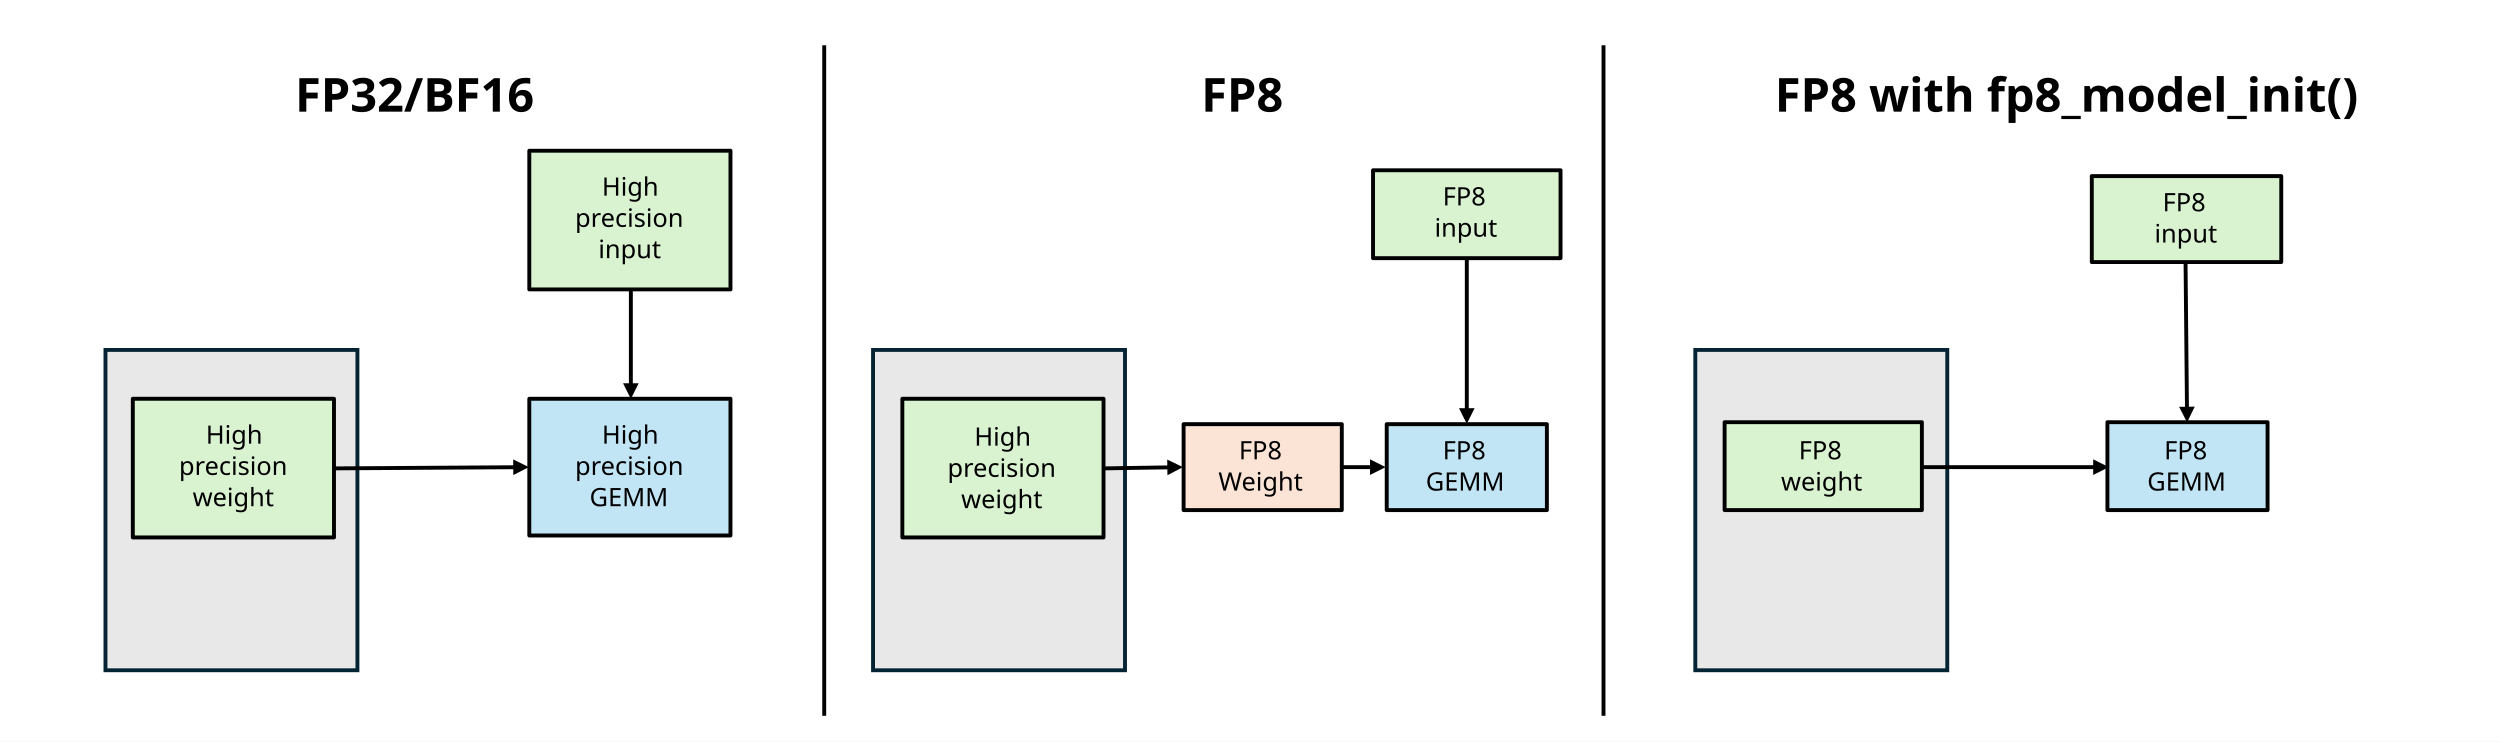
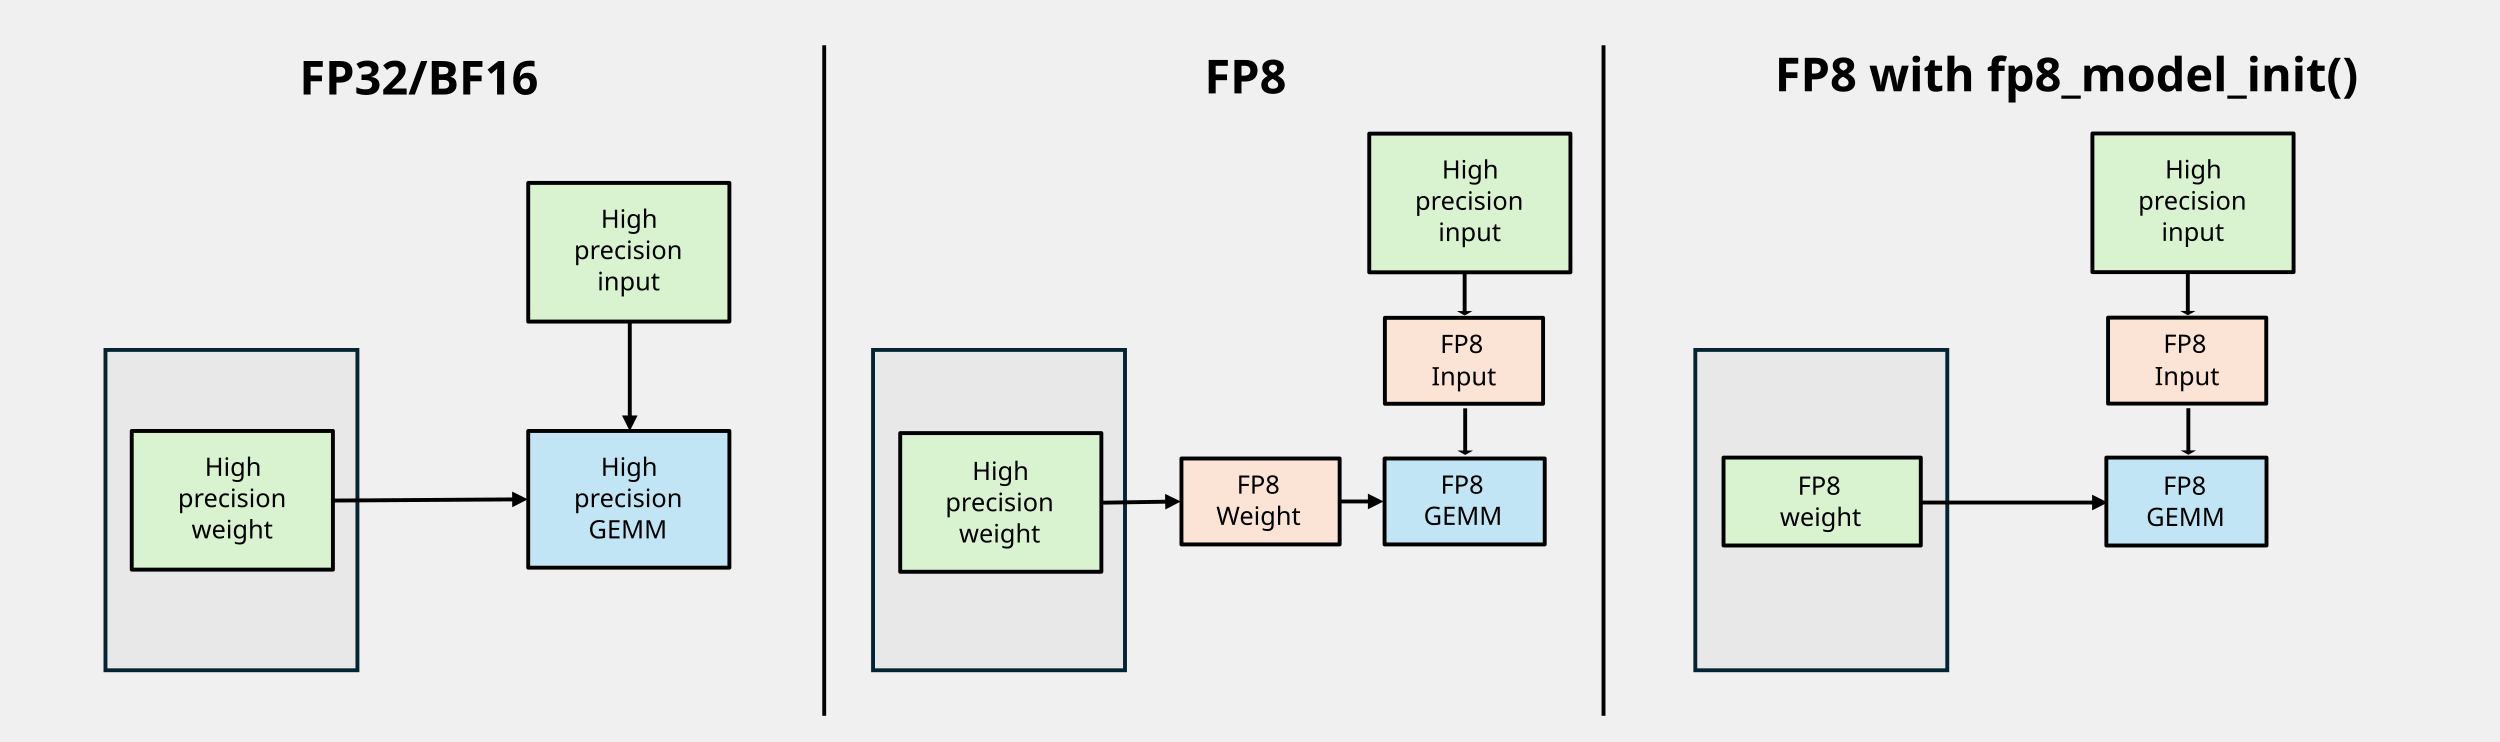
<svg xmlns="http://www.w3.org/2000/svg" width="1280" height="379.666" overflow="hidden" version="1.1" id="svg31">
  <defs id="defs31">
    <clipPath clipPathUnits="userSpaceOnUse" id="clipPath31">
      <rect style="fill:none" id="rect32" width="1390.949" height="379.666" x="-54.734" y="146.827" ry="36.49" />
    </clipPath>
  </defs>
  <g id="g31" clip-path="url(#clipPath31)" transform="translate(0,-146.8272)">
-     <rect x="0" y="0" width="1280" height="720" fill="#ffffff" id="rect1" />
-     <text font-family="'NVIDIA Sans', 'NVIDIA Sans_MSFontService', sans-serif" font-weight="700" font-size="24px" transform="translate(151.097,204)" id="text1">FP32/BF16</text>
+     <text font-family="'NVIDIA Sans', 'NVIDIA Sans_MSFontService', sans-serif" font-weight="700" font-size="24px" id="text1" x="153.294" y="195.213">FP32/BF16</text>
    <path d="M 821,170 V 513.312" stroke="#000000" stroke-width="2" stroke-miterlimit="8" fill="none" fill-rule="evenodd" id="path1" />
-     <text font-family="'NVIDIA Sans', 'NVIDIA Sans_MSFontService', sans-serif" font-weight="700" font-size="24px" transform="translate(615.044,204)" id="text2">FP8</text>
-     <text font-family="'NVIDIA Sans', 'NVIDIA Sans_MSFontService', sans-serif" font-weight="700" font-size="24px" transform="translate(908.732,204)" id="text3">FP8 with fp8_model_init()</text>
+     <text font-family="'NVIDIA Sans', 'NVIDIA Sans_MSFontService', sans-serif" font-weight="700" font-size="24px" id="text2" x="616.692" y="194.663">FP8</text>
+     <text font-family="'NVIDIA Sans', 'NVIDIA Sans_MSFontService', sans-serif" font-weight="700" font-size="24px" id="text3" x="908.732" y="193.565">FP8 with fp8_model_init()</text>
    <rect x="868" y="326" width="129" height="164" stroke="#042433" stroke-width="2" stroke-miterlimit="8" fill="#e8e8e8" id="rect3" />
-     <rect x="883" y="363" width="101" height="45" stroke="#000000" stroke-width="2" stroke-linejoin="round" stroke-miterlimit="10" fill="#d9f2d0" id="rect4" />
-     <text font-family="'NVIDIA Sans', 'NVIDIA Sans_MSFontService', sans-serif" font-weight="400" font-size="13px" transform="translate(920.957,382)" id="text4">FP8</text>
-     <text font-family="'NVIDIA Sans', 'NVIDIA Sans_MSFontService', sans-serif" font-weight="400" font-size="13px" transform="translate(911.87,398)" id="text5">weight</text>
-     <rect x="1079" y="363" width="82" height="45" stroke="#000000" stroke-width="2" stroke-linejoin="round" stroke-miterlimit="10" fill="#c1e5f5" id="rect5" />
-     <text font-family="'NVIDIA Sans', 'NVIDIA Sans_MSFontService', sans-serif" font-weight="400" font-size="13px" transform="translate(1108.05,382)" id="text6">FP8</text>
-     <text font-family="'NVIDIA Sans', 'NVIDIA Sans_MSFontService', sans-serif" font-weight="400" font-size="13px" transform="translate(1099.38,398)" id="text7">GEMM</text>
-     <path d="m 984,385 h 89.04 v 2 H 984 Z m 87.71,-3 8,4 -8,4 z" id="path7" />
-     <path d="m 1120,280.99 0.73,75.414 -2,0.019 -0.73,-75.413 z m 3.71,74.052 -3.92,8.038 -4.08,-7.961 z" id="path8" />
+     <rect x="882.451" y="381.124" width="101" height="45" stroke="#000000" stroke-width="2" stroke-linejoin="round" stroke-miterlimit="10" fill="#d9f2d0" id="rect4" />
+     <text font-family="'NVIDIA Sans', 'NVIDIA Sans_MSFontService', sans-serif" font-weight="400" font-size="13px" id="text4" x="920.408" y="400.124">FP8</text>
+     <text font-family="'NVIDIA Sans', 'NVIDIA Sans_MSFontService', sans-serif" font-weight="400" font-size="13px" id="text5" x="911.321" y="416.124">weight</text>
+     <rect x="1078.451" y="381.124" width="82" height="45" stroke="#000000" stroke-width="2" stroke-linejoin="round" stroke-miterlimit="10" fill="#c1e5f5" id="rect5" />
+     <text font-family="'NVIDIA Sans', 'NVIDIA Sans_MSFontService', sans-serif" font-weight="400" font-size="13px" id="text6" x="1107.501" y="400.124">FP8</text>
+     <text font-family="'NVIDIA Sans', 'NVIDIA Sans_MSFontService', sans-serif" font-weight="400" font-size="13px" id="text7" x="1098.831" y="416.124">GEMM</text>
+     <path d="m 983.451,403.124 h 89.04 v 2 h -89.04 z m 87.71,-3 8,4 -8,4 z" id="path7" />
    <path d="M 422,170 V 513.312" stroke="#000000" stroke-width="2" stroke-miterlimit="8" fill="none" fill-rule="evenodd" id="path9" />
    <rect x="54" y="326" width="129" height="164" stroke="#042433" stroke-width="2" stroke-miterlimit="8" fill="#e8e8e8" id="rect9" />
-     <rect x="68" y="351" width="103" height="71" stroke="#000000" stroke-width="2" stroke-linejoin="round" stroke-miterlimit="10" fill="#d9f2d0" id="rect10" />
-     <text font-family="'NVIDIA Sans', 'NVIDIA Sans_MSFontService', sans-serif" font-weight="400" font-size="13px" transform="translate(105.39,374)" id="text10">High</text>
-     <text font-family="'NVIDIA Sans', 'NVIDIA Sans_MSFontService', sans-serif" font-weight="400" font-size="13px" transform="translate(91.6367,390)" id="text11">precision</text>
-     <text font-family="'NVIDIA Sans', 'NVIDIA Sans_MSFontService', sans-serif" font-weight="400" font-size="13px" transform="translate(98.6367,406)" id="text12">weight</text>
-     <rect x="271" y="224" width="103" height="71" stroke="#000000" stroke-width="2" stroke-linejoin="round" stroke-miterlimit="10" fill="#d9f2d0" id="rect12" />
-     <text font-family="'NVIDIA Sans', 'NVIDIA Sans_MSFontService', sans-serif" font-weight="400" font-size="13px" transform="translate(308.18,247)" id="text13">High</text>
-     <text font-family="'NVIDIA Sans', 'NVIDIA Sans_MSFontService', sans-serif" font-weight="400" font-size="13px" transform="translate(294.427,263)" id="text14">precision</text>
-     <text font-family="'NVIDIA Sans', 'NVIDIA Sans_MSFontService', sans-serif" font-weight="400" font-size="13px" transform="translate(306.347,279)" id="text15">input</text>
-     <rect x="271" y="351" width="103" height="70" stroke="#000000" stroke-width="2" stroke-linejoin="round" stroke-miterlimit="10" fill="#c1e5f5" id="rect15" />
-     <text font-family="'NVIDIA Sans', 'NVIDIA Sans_MSFontService', sans-serif" font-weight="400" font-size="13px" transform="translate(308.18,374)" id="text16">High</text>
-     <text font-family="'NVIDIA Sans', 'NVIDIA Sans_MSFontService', sans-serif" font-weight="400" font-size="13px" transform="translate(294.427,390)" id="text17">precision</text>
-     <text font-family="'NVIDIA Sans', 'NVIDIA Sans_MSFontService', sans-serif" font-weight="400" font-size="13px" transform="translate(301.847,406)" id="text18">GEMM</text>
-     <path d="M 0.006,-1 93.119,-0.403 93.106,1.597 -0.006,1 Z M 91.805,-3.411 99.779,0.64 91.754,4.589 Z" transform="matrix(1,0,0,-1,171,386.64)" id="path18" />
-     <path d="m 324,295 v 49.395 h -2 V 295 Z m 3,48.061 -4,8 -4,-8 z" id="path19" />
+     <rect x="67.451" y="367.476" width="103" height="71" stroke="#000000" stroke-width="2" stroke-linejoin="round" stroke-miterlimit="10" fill="#d9f2d0" id="rect10" />
+     <text font-family="'NVIDIA Sans', 'NVIDIA Sans_MSFontService', sans-serif" font-weight="400" font-size="13px" id="text10" x="104.841" y="390.476">High</text>
+     <text font-family="'NVIDIA Sans', 'NVIDIA Sans_MSFontService', sans-serif" font-weight="400" font-size="13px" id="text11" x="91.087" y="406.476">precision</text>
+     <text font-family="'NVIDIA Sans', 'NVIDIA Sans_MSFontService', sans-serif" font-weight="400" font-size="13px" id="text12" x="98.087" y="422.476">weight</text>
+     <rect x="270.451" y="240.476" width="103" height="71" stroke="#000000" stroke-width="2" stroke-linejoin="round" stroke-miterlimit="10" fill="#d9f2d0" id="rect12" />
+     <text font-family="'NVIDIA Sans', 'NVIDIA Sans_MSFontService', sans-serif" font-weight="400" font-size="13px" id="text13" x="307.631" y="263.476">High</text>
+     <text font-family="'NVIDIA Sans', 'NVIDIA Sans_MSFontService', sans-serif" font-weight="400" font-size="13px" id="text14" x="293.878" y="279.476">precision</text>
+     <text font-family="'NVIDIA Sans', 'NVIDIA Sans_MSFontService', sans-serif" font-weight="400" font-size="13px" id="text15" x="305.798" y="295.476">input</text>
+     <rect x="270.451" y="367.476" width="103" height="70" stroke="#000000" stroke-width="2" stroke-linejoin="round" stroke-miterlimit="10" fill="#c1e5f5" id="rect15" />
+     <text font-family="'NVIDIA Sans', 'NVIDIA Sans_MSFontService', sans-serif" font-weight="400" font-size="13px" id="text16" x="307.631" y="390.476">High</text>
+     <text font-family="'NVIDIA Sans', 'NVIDIA Sans_MSFontService', sans-serif" font-weight="400" font-size="13px" id="text17" x="293.878" y="406.476">precision</text>
+     <text font-family="'NVIDIA Sans', 'NVIDIA Sans_MSFontService', sans-serif" font-weight="400" font-size="13px" id="text18" x="301.298" y="422.476">GEMM</text>
+     <path d="m 170.457,404.116 93.113,-0.597 -0.013,-2 -93.113,0.597 z m 91.799,2.411 7.974,-4.051 -8.025,-3.949 z" id="path18" />
+     <path d="m 323.451,311.476 v 49.395 h -2 v -49.395 z m 3,48.061 -4,8 -4,-8 z" id="path19" />
    <rect x="447" y="326" width="129" height="164" stroke="#042433" stroke-width="2" stroke-miterlimit="8" fill="#e8e8e8" id="rect19" />
-     <rect x="462" y="351" width="103" height="71" stroke="#000000" stroke-width="2" stroke-linejoin="round" stroke-miterlimit="10" fill="#d9f2d0" id="rect20" />
-     <text font-family="'NVIDIA Sans', 'NVIDIA Sans_MSFontService', sans-serif" font-weight="400" font-size="13px" transform="translate(498.862,375)" id="text20">High</text>
-     <text font-family="'NVIDIA Sans', 'NVIDIA Sans_MSFontService', sans-serif" font-weight="400" font-size="13px" transform="translate(485.109,391)" id="text21">precision</text>
-     <text font-family="'NVIDIA Sans', 'NVIDIA Sans_MSFontService', sans-serif" font-weight="400" font-size="13px" transform="translate(492.109,407)" id="text22">weight</text>
-     <rect x="606" y="364" width="81" height="44" stroke="#000000" stroke-width="2" stroke-linejoin="round" stroke-miterlimit="10" fill="#fbe3d6" id="rect22" />
-     <text font-family="'NVIDIA Sans', 'NVIDIA Sans_MSFontService', sans-serif" font-weight="400" font-size="13px" transform="translate(634.312,382)" id="text23">FP8</text>
-     <text font-family="'NVIDIA Sans', 'NVIDIA Sans_MSFontService', sans-serif" font-weight="400" font-size="13px" transform="translate(623.812,398)" id="text24">Weight</text>
-     <rect x="703" y="234" width="96" height="45" stroke="#000000" stroke-width="2" stroke-linejoin="round" stroke-miterlimit="10" fill="#d9f2d0" id="rect24" />
-     <text font-family="'NVIDIA Sans', 'NVIDIA Sans_MSFontService', sans-serif" font-weight="400" font-size="13px" transform="translate(738.66,252)" id="text25">FP8</text>
-     <text font-family="'NVIDIA Sans', 'NVIDIA Sans_MSFontService', sans-serif" font-weight="400" font-size="13px" transform="translate(734.494,268)" id="text26">input</text>
-     <rect x="710" y="364" width="82" height="44" stroke="#000000" stroke-width="2" stroke-linejoin="round" stroke-miterlimit="10" fill="#c1e5f5" id="rect26" />
-     <text font-family="'NVIDIA Sans', 'NVIDIA Sans_MSFontService', sans-serif" font-weight="400" font-size="13px" transform="translate(738.66,382)" id="text27">FP8</text>
-     <text font-family="'NVIDIA Sans', 'NVIDIA Sans_MSFontService', sans-serif" font-weight="400" font-size="13px" transform="translate(729.994,398)" id="text28">GEMM</text>
-     <path d="M 0.016,-1 34.018,-0.465 33.987,1.535 -0.016,1 Z M 32.733,-3.485 40.669,0.64 32.607,4.514 Z" transform="matrix(1,0,0,-1,565,386.64)" id="path28" />
-     <path d="m 687,385 h 15.791 v 2 H 687 Z m 14.458,-3 8,4 -8,4 z" id="path29" />
-     <path d="m 752,279 v 78.156 h -2 V 279 Z m 3,76.822 -4,8 -4,-8 z" id="path30" />
-     <rect x="1071" y="237" width="97" height="44" stroke="#000000" stroke-width="2" stroke-linejoin="round" stroke-miterlimit="10" fill="#d9f2d0" id="rect30" />
-     <text font-family="'NVIDIA Sans', 'NVIDIA Sans_MSFontService', sans-serif" font-weight="400" font-size="13px" transform="translate(1107.26,255)" id="text30">FP8</text>
-     <text font-family="'NVIDIA Sans', 'NVIDIA Sans_MSFontService', sans-serif" font-weight="400" font-size="13px" transform="translate(1103.09,271)" id="text31">input</text>
+     <rect x="460.902" y="368.575" width="103" height="71" stroke="#000000" stroke-width="2" stroke-linejoin="round" stroke-miterlimit="10" fill="#d9f2d0" id="rect20" />
+     <text font-family="'NVIDIA Sans', 'NVIDIA Sans_MSFontService', sans-serif" font-weight="400" font-size="13px" id="text20" x="497.764" y="392.575">High</text>
+     <text font-family="'NVIDIA Sans', 'NVIDIA Sans_MSFontService', sans-serif" font-weight="400" font-size="13px" id="text21" x="484.011" y="408.575">precision</text>
+     <text font-family="'NVIDIA Sans', 'NVIDIA Sans_MSFontService', sans-serif" font-weight="400" font-size="13px" id="text22" x="491.011" y="424.575">weight</text>
+     <rect x="604.902" y="381.575" width="81" height="44" stroke="#000000" stroke-width="2" stroke-linejoin="round" stroke-miterlimit="10" fill="#fbe3d6" id="rect22" />
+     <text font-family="'NVIDIA Sans', 'NVIDIA Sans_MSFontService', sans-serif" font-weight="400" font-size="13px" id="text23" x="633.214" y="399.575">FP8</text>
+     <text font-family="'NVIDIA Sans', 'NVIDIA Sans_MSFontService', sans-serif" font-weight="400" font-size="13px" id="text24" x="622.714" y="415.575">Weight</text>
+     <g id="g33" transform="translate(70.84798,7.139719)">
+       <rect x="638.213" y="302.414" width="81" height="44" stroke="#000000" stroke-width="2" stroke-linejoin="round" stroke-miterlimit="10" fill="#fbe3d6" id="rect22-2" />
+       <text font-family="'NVIDIA Sans', 'NVIDIA Sans_MSFontService', sans-serif" font-weight="400" font-size="13px" id="text23-7" x="666.525" y="320.414">FP8</text>
+       <text font-family="'NVIDIA Sans', 'NVIDIA Sans_MSFontService', sans-serif" font-weight="400" font-size="13px" id="text24-6" x="662.066" y="336.963">Input</text>
+     </g>
+     <rect x="708.902" y="381.575" width="82" height="44" stroke="#000000" stroke-width="2" stroke-linejoin="round" stroke-miterlimit="10" fill="#c1e5f5" id="rect26" />
+     <text font-family="'NVIDIA Sans', 'NVIDIA Sans_MSFontService', sans-serif" font-weight="400" font-size="13px" id="text27" x="737.562" y="399.575">FP8</text>
+     <text font-family="'NVIDIA Sans', 'NVIDIA Sans_MSFontService', sans-serif" font-weight="400" font-size="13px" id="text28" x="728.896" y="415.575">GEMM</text>
+     <path d="m 563.917,405.215 34.003,-0.535 -0.031,-2 -34.003,0.535 z m 32.717,2.486 7.936,-4.125 -8.062,-3.874 z" id="path28" />
+     <path d="m 685.902,402.575 h 15.791 v 2 h -15.791 z m 14.458,-3 8,4 -8,4 z" id="path29" />
+     <path d="m 750.902,284.492 v 21.985 h -2 v -21.985 z m 3,21.609 -4,2.25 -4,-2.25 z" id="path30" style="stroke-width:0.53" />
+     <path d="m 751.171,355.904 v 21.985 h -2 v -21.985 z m 3,21.609 -4,2.25 -4,-2.25 z" id="path30-2" style="stroke-width:0.53" />
+     <rect x="701.054" y="215.253" width="103" height="71" stroke="#000000" stroke-width="2" stroke-linejoin="round" stroke-miterlimit="10" fill="#d9f2d0" id="rect23" />
+     <text font-family="'NVIDIA Sans', 'NVIDIA Sans_MSFontService', sans-serif" font-weight="400" font-size="13px" id="text29" x="738.234" y="238.253">High</text>
+     <text font-family="'NVIDIA Sans', 'NVIDIA Sans_MSFontService', sans-serif" font-weight="400" font-size="13px" id="text32" x="724.481" y="254.253">precision</text>
+     <text font-family="'NVIDIA Sans', 'NVIDIA Sans_MSFontService', sans-serif" font-weight="400" font-size="13px" id="text33" x="736.401" y="270.253">input</text>
+     <g id="g33-9" transform="translate(441.1099,7.050965)">
+       <rect x="638.213" y="302.414" width="81" height="44" stroke="#000000" stroke-width="2" stroke-linejoin="round" stroke-miterlimit="10" fill="#fbe3d6" id="rect22-2-5" />
+       <text font-family="'NVIDIA Sans', 'NVIDIA Sans_MSFontService', sans-serif" font-weight="400" font-size="13px" id="text23-7-4" x="666.525" y="320.414">FP8</text>
+       <text font-family="'NVIDIA Sans', 'NVIDIA Sans_MSFontService', sans-serif" font-weight="400" font-size="13px" id="text24-6-3" x="662.066" y="336.963">Input</text>
+     </g>
+     <path d="m 1121.164,284.403 v 21.985 h -2 v -21.985 z m 3,21.609 -4,2.25 -4,-2.25 z" id="path30-1" style="stroke-width:0.53" />
+     <path d="m 1121.433,355.815 v 21.985 h -2 v -21.985 z m 3,21.609 -4,2.25 -4,-2.25 z" id="path30-2-2" style="stroke-width:0.53" />
+     <rect x="1071.315" y="215.164" width="103" height="71" stroke="#000000" stroke-width="2" stroke-linejoin="round" stroke-miterlimit="10" fill="#d9f2d0" id="rect23-3" />
+     <text font-family="'NVIDIA Sans', 'NVIDIA Sans_MSFontService', sans-serif" font-weight="400" font-size="13px" id="text29-3" x="1108.495" y="238.164">High</text>
+     <text font-family="'NVIDIA Sans', 'NVIDIA Sans_MSFontService', sans-serif" font-weight="400" font-size="13px" id="text32-4" x="1094.742" y="254.164">precision</text>
+     <text font-family="'NVIDIA Sans', 'NVIDIA Sans_MSFontService', sans-serif" font-weight="400" font-size="13px" id="text33-1" x="1106.662" y="270.164">input</text>
  </g>
</svg>
